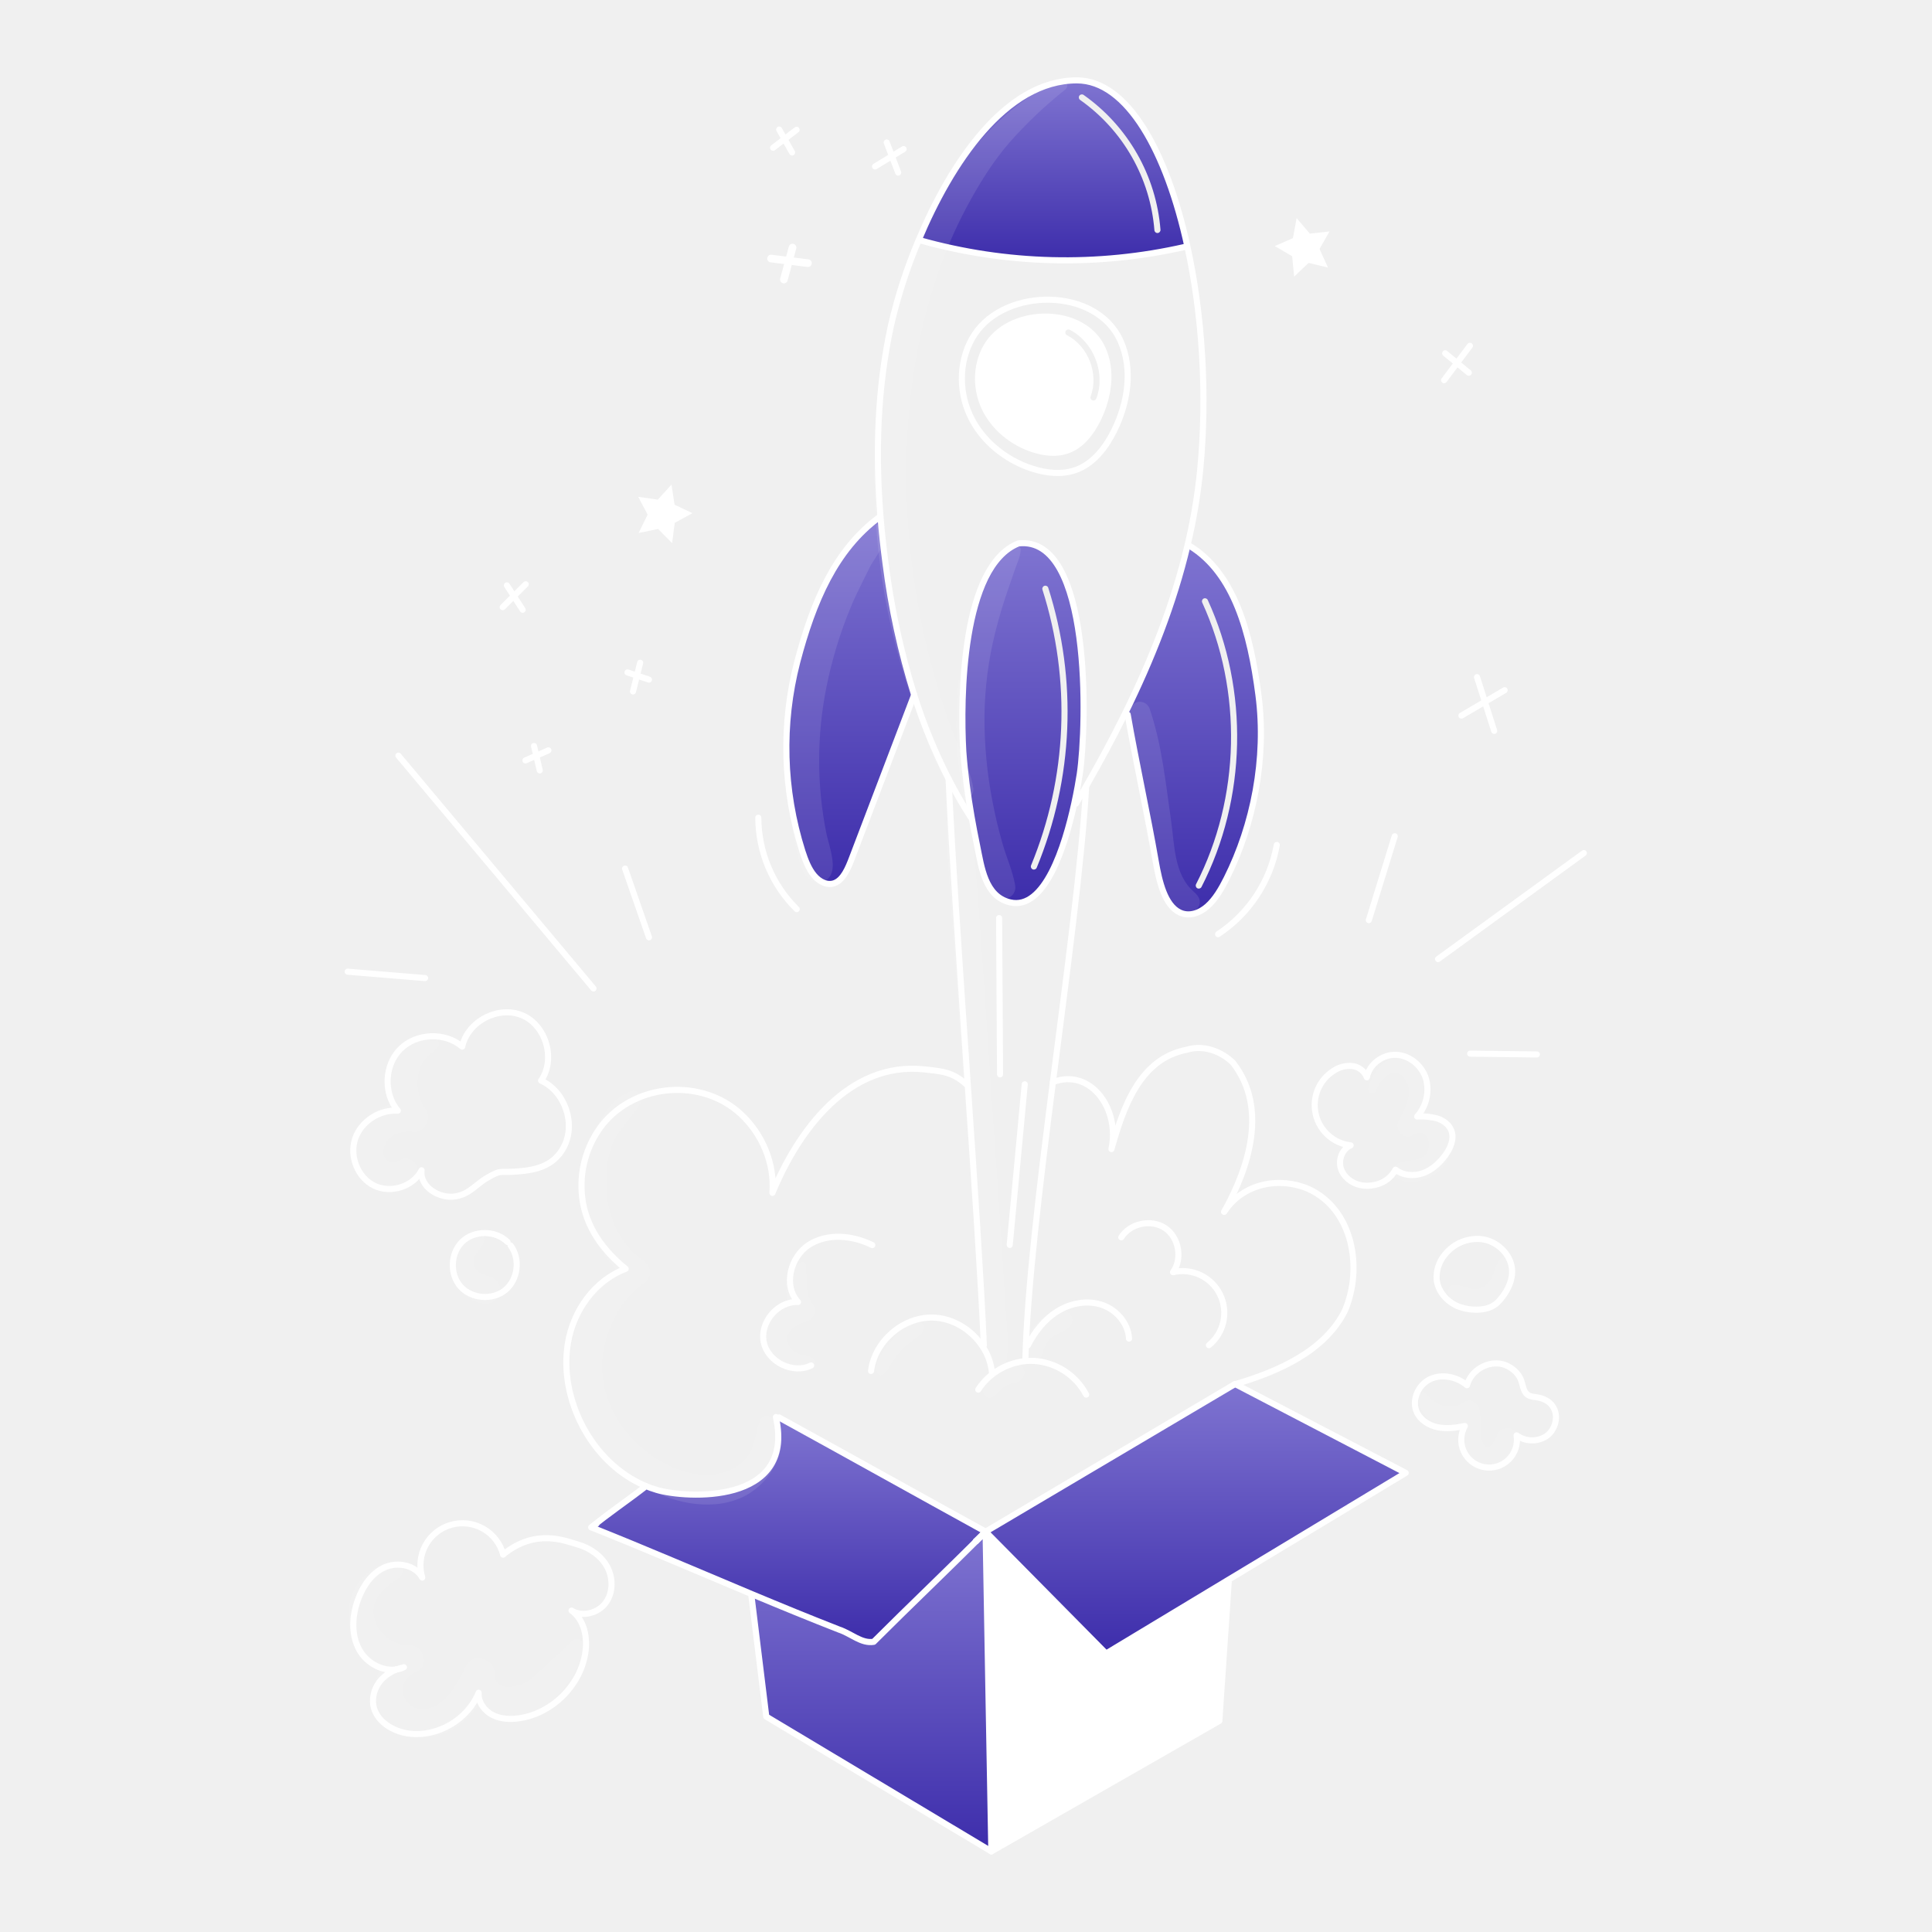
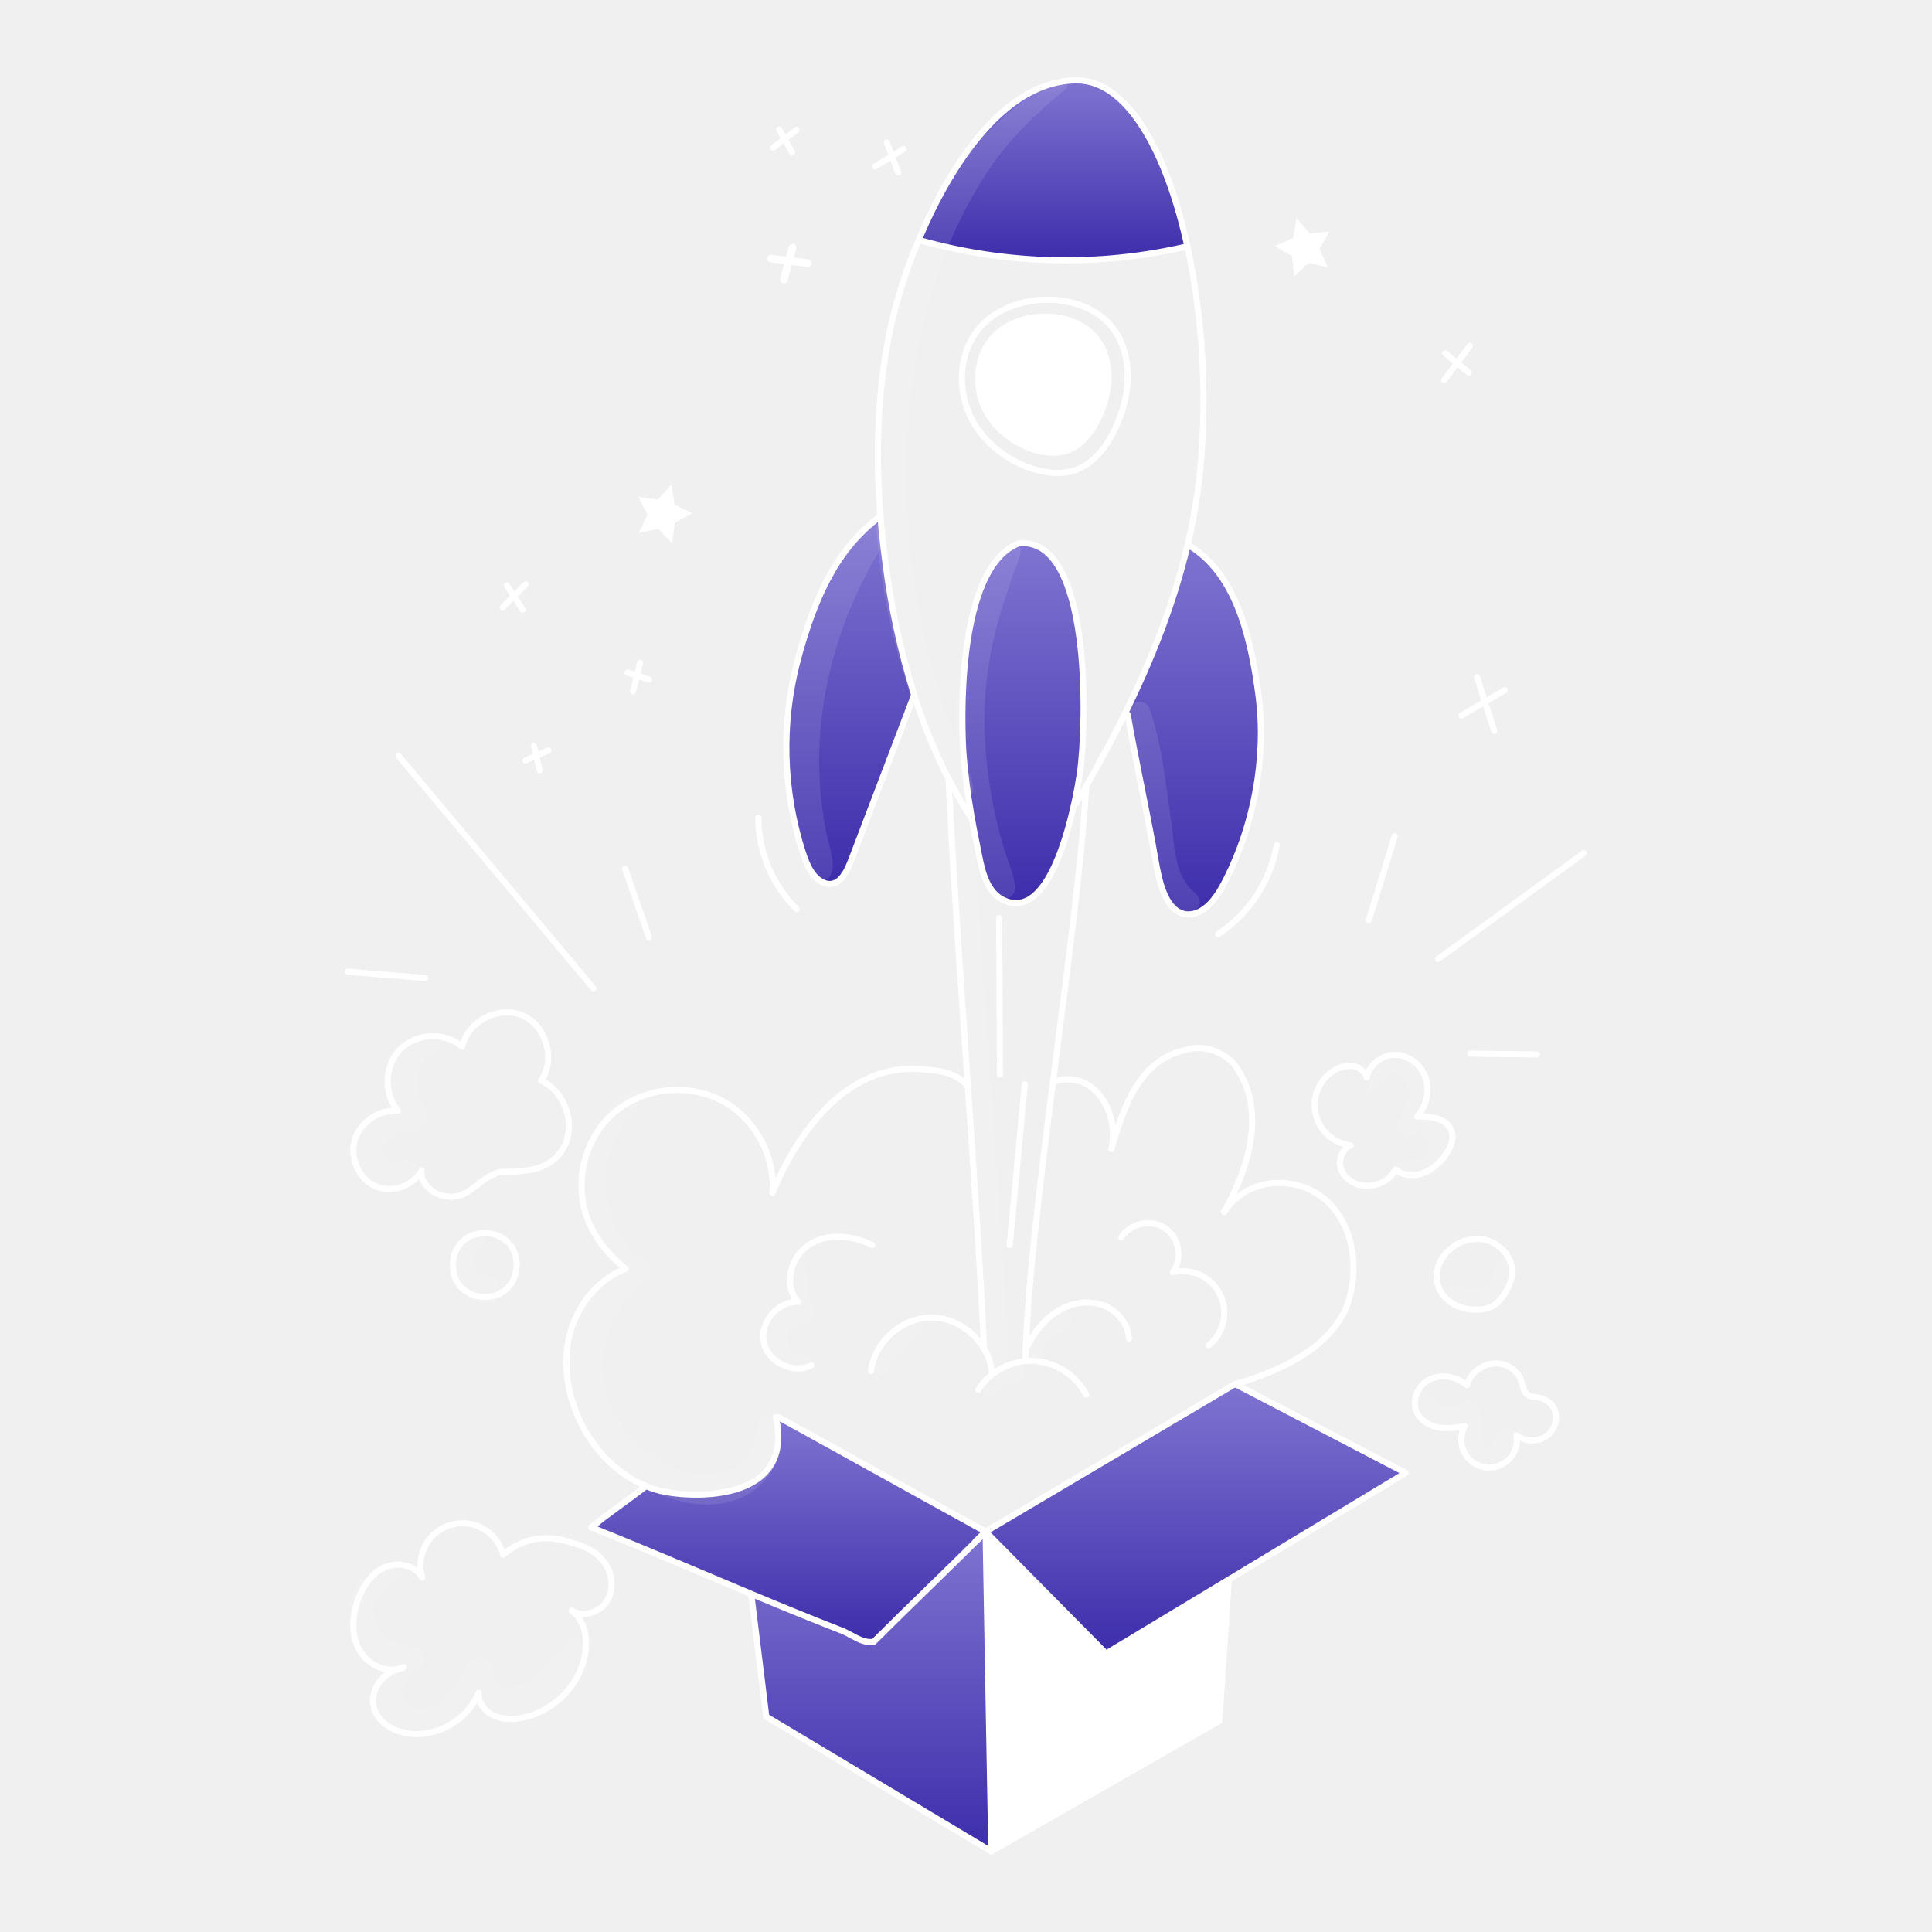
<svg xmlns="http://www.w3.org/2000/svg" width="960" height="960" viewBox="0 0 960 960" fill="none">
  <g clip-path="url(#clip0_245_123)">
-     <path fill-rule="evenodd" clip-rule="evenodd" d="M625.335 345.508C621.278 314.102 613.225 284.906 591.325 271.362L590.052 271.059C583.24 299.862 572.28 327.645 559.069 354.45L560.351 355.075C562.335 366.556 564.825 379.046 567.315 391.536C569.806 404.024 572.296 416.512 574.278 427.99C576.036 438.122 578.771 449.799 586.178 453.381C590.68 455.561 595.866 453.906 599.863 450.404C603.86 446.902 606.847 441.745 609.491 436.477C622.835 409.895 629.392 376.914 625.335 345.508ZM600.126 298.139C599.777 297.379 598.878 297.046 598.118 297.395C597.358 297.744 597.025 298.643 597.374 299.403C617.521 343.277 616.362 396.387 594.319 439.341C593.937 440.085 594.231 440.997 594.975 441.379C595.719 441.761 596.631 441.467 597.013 440.723C619.48 396.943 620.661 342.857 600.126 298.139Z" fill="url(#paint0_linear_245_123)" />
-     <path fill-rule="evenodd" clip-rule="evenodd" d="M486.127 423.271C488.08 433.261 490.507 445.672 501.86 448.376C519.147 452.483 529.138 420.582 533.799 399.238C535.144 393.092 536.044 387.824 536.544 384.544C540.046 360.616 542.65 265.953 506.076 270.01C477.839 281.182 477.156 346.792 478.656 373.392C479.456 384.261 480.899 395.06 482.756 405.777C483.603 410.642 484.541 415.496 485.541 420.33C485.738 421.277 485.93 422.262 486.127 423.271ZM520.872 292.077C520.618 291.28 519.766 290.841 518.969 291.095C518.173 291.349 517.733 292.201 517.987 292.997C532.312 337.905 530.31 386.429 512.336 430.005C512.017 430.778 512.385 431.663 513.158 431.982C513.931 432.301 514.816 431.932 515.135 431.159C533.382 386.924 535.414 337.665 520.872 292.077Z" fill="url(#paint1_linear_245_123)" />
-     <path fill-rule="evenodd" clip-rule="evenodd" d="M457.011 119.367C499.993 131.46 545.32 132.595 588.853 122.667L589.993 122.415C579.72 75.276 560.121 39.933 535.083 39.933C499.609 39.933 472.437 81.26 456.537 119.176L457.011 119.367ZM538.445 47.174C537.762 46.692 536.817 46.855 536.336 47.539C535.854 48.222 536.018 49.167 536.701 49.649C547.229 57.069 555.995 66.717 562.376 77.906C568.756 89.095 572.595 101.552 573.62 114.392C573.687 115.225 574.416 115.847 575.25 115.78C576.083 115.714 576.705 114.984 576.638 114.151C575.578 100.868 571.607 87.981 565.006 76.406C558.405 64.831 549.337 54.85 538.445 47.174Z" fill="url(#paint2_linear_245_123)" />
+     <path fillRule="evenodd" clip-rule="evenodd" d="M625.335 345.508C621.278 314.102 613.225 284.906 591.325 271.362L590.052 271.059C583.24 299.862 572.28 327.645 559.069 354.45L560.351 355.075C562.335 366.556 564.825 379.046 567.315 391.536C569.806 404.024 572.296 416.512 574.278 427.99C576.036 438.122 578.771 449.799 586.178 453.381C590.68 455.561 595.866 453.906 599.863 450.404C603.86 446.902 606.847 441.745 609.491 436.477C622.835 409.895 629.392 376.914 625.335 345.508ZM600.126 298.139C599.777 297.379 598.878 297.046 598.118 297.395C597.358 297.744 597.025 298.643 597.374 299.403C617.521 343.277 616.362 396.387 594.319 439.341C593.937 440.085 594.231 440.997 594.975 441.379C595.719 441.761 596.631 441.467 597.013 440.723C619.48 396.943 620.661 342.857 600.126 298.139Z" fill="url(#paint0_linear_245_123)" />
+     <path fillRule="evenodd" clip-rule="evenodd" d="M486.127 423.271C488.08 433.261 490.507 445.672 501.86 448.376C519.147 452.483 529.138 420.582 533.799 399.238C535.144 393.092 536.044 387.824 536.544 384.544C540.046 360.616 542.65 265.953 506.076 270.01C477.839 281.182 477.156 346.792 478.656 373.392C479.456 384.261 480.899 395.06 482.756 405.777C483.603 410.642 484.541 415.496 485.541 420.33C485.738 421.277 485.93 422.262 486.127 423.271ZM520.872 292.077C520.618 291.28 519.766 290.841 518.969 291.095C518.173 291.349 517.733 292.201 517.987 292.997C532.312 337.905 530.31 386.429 512.336 430.005C512.017 430.778 512.385 431.663 513.158 431.982C513.931 432.301 514.816 431.932 515.135 431.159C533.382 386.924 535.414 337.665 520.872 292.077Z" fill="url(#paint1_linear_245_123)" />
+     <path fillRule="evenodd" clip-rule="evenodd" d="M457.011 119.367C499.993 131.46 545.32 132.595 588.853 122.667L589.993 122.415C579.72 75.276 560.121 39.933 535.083 39.933C499.609 39.933 472.437 81.26 456.537 119.176L457.011 119.367ZM538.445 47.174C537.762 46.692 536.817 46.855 536.336 47.539C535.854 48.222 536.018 49.167 536.701 49.649C547.229 57.069 555.995 66.717 562.376 77.906C568.756 89.095 572.595 101.552 573.62 114.392C573.687 115.225 574.416 115.847 575.25 115.78C576.083 115.714 576.705 114.984 576.638 114.151C575.578 100.868 571.607 87.981 565.006 76.406C558.405 64.831 549.337 54.85 538.445 47.174Z" fill="url(#paint2_linear_245_123)" />
    <path d="M698.482 731.87L610.167 785.116L549.6 821.628L489.754 761.076L613.361 687.909C613.523 687.859 613.684 687.819 613.846 687.768L698.482 731.87Z" fill="url(#paint3_linear_245_123)" />
    <path d="M613.841 687.768C613.679 687.819 613.518 687.859 613.356 687.909L613.709 687.698L613.841 687.768Z" fill="url(#paint4_linear_245_123)" />
    <path d="M404.522 435C401.808 431.75 400.132 427.35 398.699 422.96C389.027 392.481 388.139 359.894 396.136 328.933C404.136 298.556 415.136 273.154 436.836 257.033L437.536 256.972C438.162 264.581 438.99 272.181 439.989 279.729C442.796 301.953 447.564 323.885 454.239 345.267C443.935 372.303 433.635 399.34 423.339 426.376C421.401 431.483 419.02 437.084 414.771 438.759C411.213 440.181 407.237 438.264 404.522 435Z" fill="url(#paint5_linear_245_123)" />
    <path d="M492.605 919.935C491.657 867.275 490.648 813.787 489.749 761.076L549.6 821.628L610.172 785.116L610.566 785.772L605.873 855.114L492.605 919.935Z" fill="#ffffff" />
    <path d="M489.749 761.076C490.649 813.787 491.657 867.276 492.605 919.935L380.756 852.974L373.338 792.594L373.538 792.094C387.949 798.119 402.401 804.053 416.974 809.745C423.029 811.764 428.074 816.81 434.13 815.8C452.094 797.837 471.047 779.873 489.13 761.687C489.23 761.596 489.322 761.495 489.412 761.405C489.544 761.283 489.634 761.182 489.685 761.132L489.749 761.076Z" fill="url(#paint6_linear_245_123)" />
    <path d="M485.2 765.527C485.153 765.568 485.109 765.612 485.069 765.658C485.027 765.69 484.989 765.727 484.958 765.769C484.922 765.794 484.892 765.825 484.867 765.86C484.685 766.032 484.695 766.011 484.867 765.86C484.894 765.827 484.925 765.797 484.958 765.769L485.069 765.658L485.2 765.527ZM373.54 792.1C347.04 781.009 320.658 769.625 293.854 758.938C293.965 758.938 296.195 757.232 296.397 757.051C296.306 757.101 295.62 757.606 293.854 758.938C301.927 752.227 311.009 746.172 319.971 739.228L320.295 738.148C322.273 739.001 324.302 739.732 326.37 740.338C340.77 744.567 394.925 747.867 385.65 704.643L387.104 704.33C421.013 722.96 455.326 742.135 489.749 761.077L489.689 761.138L489.415 761.411C487.458 763.318 486.227 764.519 485.521 765.211C486.521 764.242 488.221 762.577 489.134 761.689C471.049 779.875 452.096 797.839 434.134 815.802C428.079 816.812 423.034 811.766 416.978 809.747C402.4 804.058 387.951 798.124 373.54 792.1Z" fill="url(#paint7_linear_245_123)" />
    <path d="M373.338 792.594L380.756 852.974L492.605 919.935L605.868 855.114L610.561 785.772" stroke="#ffffff" stroke-width="3.053" stroke-linecap="round" stroke-linejoin="round" />
    <path d="M387.1 704.329C421.009 722.959 455.322 742.134 489.745 761.076" stroke="#ffffff" stroke-width="3.053" stroke-linecap="round" stroke-linejoin="round" />
    <path d="M296.407 757.04C296.407 757.043 296.405 757.045 296.404 757.047C296.402 757.049 296.399 757.05 296.397 757.05C296.197 757.231 293.965 758.937 293.854 758.937C301.927 752.226 311.009 746.171 319.971 739.227" stroke="#ffffff" stroke-width="3.053" stroke-linecap="round" stroke-linejoin="round" />
    <path d="M489.134 761.692C471.049 779.878 452.096 797.842 434.134 815.805C428.079 816.815 423.034 811.769 416.978 809.75C402.405 804.058 387.953 798.124 373.542 792.099C347.042 781.008 320.66 769.624 293.856 758.937C295.622 757.605 296.308 757.1 296.399 757.05" stroke="#ffffff" stroke-width="3.053" stroke-linecap="round" stroke-linejoin="round" />
    <path d="M489.749 761.076L489.689 761.137" stroke="#ffffff" stroke-width="3.053" stroke-linecap="round" stroke-linejoin="round" />
    <path d="M489.689 761.137C489.638 761.187 489.548 761.288 489.416 761.41" stroke="#ffffff" stroke-width="3.053" stroke-linecap="round" stroke-linejoin="round" />
    <path d="M489.416 761.41C489.326 761.5 489.235 761.601 489.134 761.692" stroke="#ffffff" stroke-width="3.053" stroke-linecap="round" stroke-linejoin="round" />
    <path d="M485.521 765.214C486.521 764.245 488.221 762.58 489.134 761.692" stroke="#ffffff" stroke-width="3.053" stroke-linecap="round" stroke-linejoin="round" />
    <path d="M484.865 765.86C484.893 765.828 484.923 765.797 484.956 765.769L485.067 765.658L485.198 765.527" stroke="#ffffff" stroke-width="3.053" stroke-linecap="round" stroke-linejoin="round" />
    <path d="M484.865 765.86C484.683 766.032 484.693 766.011 484.865 765.86V765.86Z" stroke="#ffffff" stroke-width="3.053" stroke-linecap="round" stroke-linejoin="round" />
    <path d="M492.605 919.935C491.657 867.275 490.648 813.787 489.749 761.076L489.689 761.137L489.416 761.41C487.459 763.317 486.227 764.518 485.521 765.21C485.4 765.331 485.289 765.432 485.198 765.523C485.152 765.564 485.108 765.608 485.067 765.654C485.025 765.686 484.988 765.723 484.956 765.765C484.921 765.79 484.89 765.821 484.865 765.856" stroke="#ffffff" stroke-width="3.053" stroke-linecap="round" stroke-linejoin="round" />
    <path d="M613.356 687.909L613.709 687.698L613.841 687.768L698.482 731.87L610.167 785.116L549.595 821.628L489.749 761.076L613.356 687.909Z" stroke="#ffffff" stroke-width="3.053" stroke-linecap="round" stroke-linejoin="round" />
    <path d="M436.837 257.042C415.137 273.158 404.137 298.56 396.137 328.942C388.14 359.903 389.028 392.49 398.7 422.969C400.133 427.359 401.809 431.759 404.523 435.009C407.237 438.259 411.214 440.186 414.767 438.773C419.016 437.098 421.397 431.497 423.335 426.39C433.629 399.354 443.929 372.318 454.235 345.281C454.244 345.239 454.257 345.199 454.275 345.16" stroke="#ffffff" stroke-width="3.028" stroke-linecap="round" stroke-linejoin="round" />
    <path d="M591.325 271.362C613.225 284.906 621.278 314.102 625.335 345.508C629.392 376.914 622.835 409.895 609.491 436.477C606.847 441.745 603.86 446.902 599.863 450.404C595.866 453.906 590.68 455.561 586.178 453.381C578.771 449.799 576.036 438.122 574.278 427.99C570.312 405.031 564.317 378.035 560.351 355.075" stroke="#ffffff" stroke-width="3.028" stroke-linecap="round" stroke-linejoin="round" />
    <path d="M533.8 399.238C535.142 393.092 536.04 387.824 536.545 384.544C540.045 360.616 542.651 265.953 506.077 270.01C477.84 281.182 477.154 346.79 478.657 373.392C479.457 384.261 480.898 395.06 482.757 405.777C483.604 410.642 484.543 415.496 485.542 420.33C487.682 430.654 489.357 445.399 501.861 448.376C519.147 452.483 529.138 420.582 533.8 399.238Z" stroke="#ffffff" stroke-width="3.028" stroke-linecap="round" stroke-linejoin="round" />
    <path d="M491.031 170.755C484.925 179.908 484.461 192.301 489.053 202.303C493.645 212.305 502.889 219.853 513.344 223.264C518.956 225.09 525.162 225.787 530.693 223.738C537.434 221.238 542.157 215.049 545.377 208.61C550.826 197.701 552.925 184.43 547.91 173.31C538.423 152.307 503.192 152.519 491.031 170.755Z" stroke="#ffffff" stroke-width="3.028" stroke-linecap="round" stroke-linejoin="round" />
    <path d="M613.265 594.468C613.257 594.477 613.25 594.487 613.245 594.498C613.074 594.798 611.56 597.142 608.28 602.127C617.807 587.727 635.972 584.699 650.101 590.754C672.301 600.846 677.35 630.113 668.267 651.306C658.256 671.328 635.367 681.44 613.841 687.768C613.679 687.819 613.518 687.859 613.356 687.909C613.346 687.909 613.326 687.92 613.316 687.92" stroke="#ffffff" stroke-width="3.028" stroke-linecap="round" stroke-linejoin="round" />
    <path d="M523.184 537.7C541.875 530.535 556.639 551.052 552.259 570.973C557.992 550.82 566.105 526.125 589.64 521.634C597.623 519.101 606.706 522.128 612.761 528.183C629.917 550.383 620.834 579.653 608.28 602.127C611.166 597.637 613.023 594.801 613.245 594.498" stroke="#ffffff" stroke-width="3.028" stroke-linecap="round" stroke-linejoin="round" />
    <path d="M385.539 704.117C385.58 704.289 385.62 704.47 385.65 704.642C394.925 747.866 340.771 744.566 326.37 740.337C324.302 739.732 322.273 739 320.295 738.147C294.005 726.824 277.464 695.176 282.238 667.16C284.952 651.225 295.458 636.279 310.879 630.466C299.788 621.444 291.109 609.807 289.322 595.315C288.498 588.838 288.972 582.262 290.717 575.971C292.462 569.679 295.443 563.799 299.485 558.671C316.117 538.144 348.785 535.631 368.141 553.595C378.768 563.465 385.005 578.179 383.824 592.722C396.509 562.002 421.578 527.336 459.312 531.372C468.264 532.331 473.441 532.705 480.112 538.772" stroke="#ffffff" stroke-width="3.028" stroke-linecap="round" stroke-linejoin="round" />
    <path d="M471.352 387.027C473.052 425.127 477.033 482.598 480.858 538.719C484.189 587.534 487.398 635.31 488.871 668.442" stroke="#ffffff" stroke-width="3.028" stroke-linecap="round" stroke-linejoin="round" />
    <path d="M539.715 390.639C537.596 428.283 530.158 483.213 523.184 537.7C516.574 589.331 510.367 640.568 509.484 676.283" stroke="#ffffff" stroke-width="3.028" stroke-linecap="round" stroke-linejoin="round" />
    <path d="M510.771 668.442C514.212 661.65 519.127 655.433 525.626 651.457C532.125 647.481 540.32 645.947 547.536 648.369C554.752 650.791 560.615 657.533 561.009 665.142" stroke="#ffffff" stroke-width="3.028" stroke-linecap="round" stroke-linejoin="round" />
    <path d="M492.928 682.207C492.47 677.448 490.829 672.88 488.155 668.916C482.695 660.641 473.279 654.848 463.318 654.687C448.564 654.444 434.627 666.565 432.818 681.208" stroke="#ffffff" stroke-width="3.028" stroke-linecap="round" stroke-linejoin="round" />
    <path d="M486.1 690.493C488.028 687.492 490.471 684.855 493.316 682.702C498.015 679.12 503.614 676.909 509.493 676.314C510.868 676.185 512.251 676.152 513.631 676.214C519.055 676.53 524.305 678.24 528.875 681.178C533.445 684.116 537.18 688.184 539.719 692.987" stroke="#ffffff" stroke-width="3.028" stroke-linecap="round" stroke-linejoin="round" />
    <path d="M280.139 570.015C286.274 558.5 280.764 542.332 268.866 536.953C276.203 526.407 271.409 509.634 259.611 504.553C247.813 499.472 232.323 507.48 229.679 520.053C221.131 512.753 206.979 513.292 199.009 521.214C191.039 529.136 190.409 543.285 197.657 551.883C188.544 551.318 179.279 557.283 176.433 565.962C173.587 574.641 177.765 585.187 185.99 589.173C194.215 593.159 205.377 589.658 209.474 581.493C208.415 589.759 218.406 595.945 226.6 594.431C233.594 593.139 236.662 588.285 242.364 585.086C249.146 581.286 247.733 582.644 255.322 582.21C265.354 581.641 274.891 579.9 280.139 570.015Z" stroke="#ffffff" stroke-width="3.028" stroke-linecap="round" stroke-linejoin="round" />
    <path d="M252.2 617.144C246.347 611.344 235.831 611.2 229.836 616.852C223.841 622.504 223.331 633 228.77 639.2C234.209 645.4 244.685 646.265 251.063 641.037C257.441 635.809 258.673 625.374 253.677 618.825" stroke="#ffffff" stroke-width="3.028" stroke-linecap="round" stroke-linejoin="round" />
    <path d="M197.061 829.541C194.069 830.667 191.394 832.498 189.261 834.879C187.772 836.542 186.663 838.51 186.012 840.645C185.36 842.78 185.181 845.031 185.487 847.242C186.799 855.225 195.114 860.351 203.127 861.401C217.418 863.268 232.435 854.501 237.827 841.126C237.527 845.738 240.683 850.098 244.8 852.197C248.917 854.296 253.772 854.448 258.334 853.741C274.309 851.269 287.984 837.841 290.749 821.911C292.112 814.059 290.477 804.916 283.988 800.304C289.397 803.614 297.117 801.604 300.912 796.52C304.707 791.436 304.717 784.096 301.699 778.526C298.681 772.956 293.01 769.1 286.899 767.374C280.788 765.648 266.069 759.29 250.013 772.43" stroke="#ffffff" stroke-width="3.028" stroke-linecap="round" stroke-linejoin="round" />
    <path d="M197.071 829.541C198.33 829.345 199.555 828.979 200.714 828.451C199.472 828.712 198.253 829.077 197.071 829.541V829.541Z" stroke="#ffffff" stroke-width="3.028" stroke-linecap="round" stroke-linejoin="round" />
    <path d="M197.071 829.541H197.061" stroke="#ffffff" stroke-width="3.028" stroke-linecap="round" stroke-linejoin="round" />
    <path d="M250.014 772.43C249.3 769.747 248.058 767.232 246.362 765.033C244.666 762.835 242.549 760.996 240.134 759.625C237.719 758.253 235.056 757.377 232.298 757.046C229.541 756.715 226.746 756.937 224.075 757.698C221.405 758.46 218.913 759.746 216.745 761.481C214.577 763.216 212.776 765.365 211.447 767.804C210.119 770.243 209.29 772.921 209.008 775.684C208.726 778.447 208.998 781.238 209.807 783.894C206.416 777.668 197.616 775.922 191.137 778.808C184.658 781.694 180.359 788.083 177.917 794.733C174.929 802.878 174.364 812.374 178.623 819.933C182.246 826.362 189.977 830.633 197.061 829.541" stroke="#ffffff" stroke-width="3.028" stroke-linecap="round" stroke-linejoin="round" />
    <path d="M693.4 581.207C697.194 584.184 702.624 584.567 707.155 582.922C711.686 581.277 715.411 577.846 718.236 573.93C720.759 570.418 722.707 565.887 721.193 561.84C720.053 558.762 717.086 556.653 713.947 555.694C710.759 554.899 707.468 554.596 704.188 554.794C706.425 552.274 707.997 549.235 708.76 545.954C709.523 542.672 709.454 539.251 708.558 536.003C706.59 529.584 700.558 524.457 693.844 524.134C687.13 523.811 680.391 528.734 679.18 535.334C678.613 533.829 677.642 532.508 676.375 531.517C675.108 530.526 673.593 529.901 671.995 529.712C668.771 529.383 665.533 530.182 662.831 531.973C659.267 534.172 656.476 537.428 654.849 541.287C653.221 545.146 652.837 549.416 653.75 553.504C654.663 557.591 656.828 561.292 659.944 564.092C663.059 566.891 666.97 568.65 671.131 569.122C666.953 570.888 664.924 576.196 666.246 580.522C667.568 584.848 671.666 588.01 676.116 588.898C680.566 589.786 689.218 589 693.4 581.207Z" stroke="#ffffff" stroke-width="3.028" stroke-linecap="round" stroke-linejoin="round" />
    <path d="M751.112 629.144C749.699 622.231 743.422 616.744 736.438 615.752C732.923 615.346 729.362 615.852 726.099 617.222C722.836 618.591 719.98 620.779 717.808 623.573C714.994 626.988 713.587 631.348 713.873 635.764C714.488 642.072 719.514 647.42 725.509 649.489C730.909 651.346 739.557 651.649 743.997 647.309C748.589 642.839 752.434 635.633 751.112 629.144Z" stroke="#ffffff" stroke-width="3.028" stroke-linecap="round" stroke-linejoin="round" />
    <path d="M746.752 677.878C739.352 675.93 730.852 680.916 728.94 688.323C723.934 684.123 716.54 682.51 710.623 685.306C704.706 688.102 701.258 695.771 704.013 701.695C705.9 705.762 710.159 708.346 714.549 709.214C718.939 710.082 723.49 709.456 727.88 708.568C726.79 710.492 726.177 712.65 726.092 714.86C726.006 717.07 726.452 719.268 727.391 721.27C728.33 723.273 729.734 725.021 731.488 726.369C733.241 727.717 735.292 728.626 737.468 729.019C739.645 729.411 741.883 729.277 743.997 728.627C746.111 727.977 748.039 726.83 749.618 725.282C751.198 723.734 752.384 721.83 753.076 719.73C753.769 717.63 753.949 715.394 753.6 713.21C755.708 714.745 758.227 715.615 760.833 715.706C763.439 715.798 766.013 715.108 768.223 713.725C772.523 710.808 774.45 704.672 772.223 699.979C770.79 696.952 767.934 695.256 764.776 694.52C762.535 694.005 759.776 694.247 758.216 692.249C756.45 689.988 756.561 686.355 754.855 683.832C752.958 680.937 750.081 678.824 746.752 677.878V677.878Z" stroke="#ffffff" stroke-width="3.028" stroke-linecap="round" stroke-linejoin="round" />
    <path d="M484.37 166.022C476.6 177.668 476.014 193.432 481.847 206.158C487.68 218.884 499.447 228.481 512.769 232.831C519.894 235.152 527.796 236.031 534.82 233.426C543.409 230.237 549.413 222.376 553.511 214.191C560.444 200.304 563.118 183.42 556.73 169.271C544.67 142.548 499.841 142.82 484.37 166.022Z" stroke="#ffffff" stroke-width="3.028" stroke-linecap="round" stroke-linejoin="round" />
    <path d="M534.669 399.319C536.364 396.442 538.043 393.549 539.705 390.639C546.505 378.781 553.026 366.721 559.071 354.45C572.282 327.645 583.242 299.862 590.054 271.059C593.008 258.672 595.118 246.099 596.371 233.426C599.994 196.146 597.401 156.243 589.993 122.414C579.72 75.275 560.121 39.932 535.083 39.932C499.609 39.932 472.432 81.259 456.537 119.175C450.702 132.924 446.082 147.158 442.731 161.713C435.939 192.907 434.94 225.1 437.531 256.981C438.157 264.59 438.985 272.19 439.984 279.738C442.79 301.962 447.559 323.894 454.234 345.276C458.765 359.646 464.491 373.612 471.35 387.027C474.66 393.465 478.276 399.749 482.199 405.878" stroke="#ffffff" stroke-width="3.028" stroke-linecap="round" stroke-linejoin="round" />
    <path d="M457.011 119.366C499.993 131.459 545.319 132.594 588.853 122.666" stroke="#ffffff" stroke-width="3.028" stroke-linecap="round" stroke-linejoin="round" />
    <path d="M729.839 185.194L718.1 175.553" stroke="#ffffff" stroke-width="3.028" stroke-linecap="round" stroke-linejoin="round" />
    <path d="M717.554 188.918L730.389 171.83" stroke="#ffffff" stroke-width="3.028" stroke-linecap="round" stroke-linejoin="round" />
    <path d="M742.452 363.161L733.918 336.443" stroke="#ffffff" stroke-width="3.028" stroke-linecap="round" stroke-linejoin="round" />
    <path d="M726.175 355.586L747.656 342.95" stroke="#ffffff" stroke-width="3.028" stroke-linecap="round" stroke-linejoin="round" />
    <path d="M680.164 457.2L693.029 415.539" stroke="#ffffff" stroke-width="3.028" stroke-linecap="round" stroke-linejoin="round" />
    <path d="M714.559 476.552L787 423.891" stroke="#ffffff" stroke-width="3.028" stroke-linecap="round" stroke-linejoin="round" />
    <path d="M730.535 523.547L763.656 523.956" stroke="#ffffff" stroke-width="3.028" stroke-linecap="round" stroke-linejoin="round" />
    <path d="M294.9 491.155L197.977 375.487" stroke="#ffffff" stroke-width="3.028" stroke-linecap="round" stroke-linejoin="round" />
    <path d="M322.469 465.752L310.6 431.6" stroke="#ffffff" stroke-width="3.028" stroke-linecap="round" stroke-linejoin="round" />
    <path d="M211.221 486L172.75 482.826" stroke="#ffffff" stroke-width="3.028" stroke-linecap="round" stroke-linejoin="round" />
    <path d="M433.445 618.67C423.596 613.815 411.184 612.612 401.951 618.557C392.718 624.502 389.062 638.888 396.516 646.952C386.444 646.502 377.454 657.058 379.502 666.929C381.55 676.8 394.002 682.909 403.059 678.49" stroke="#ffffff" stroke-width="3.028" stroke-linecap="round" stroke-linejoin="round" />
    <path d="M557.149 614.826C561.563 607.826 572.067 605.608 578.932 610.232C585.797 614.856 587.693 625.422 582.863 632.144C587.43 631.074 592.225 631.582 596.466 633.587C600.706 635.592 604.142 638.975 606.213 643.183C608.284 647.392 608.868 652.178 607.869 656.761C606.87 661.344 604.347 665.453 600.712 668.418" stroke="#ffffff" stroke-width="3.028" stroke-linecap="round" stroke-linejoin="round" />
-     <path fill-rule="evenodd" clip-rule="evenodd" d="M489.053 202.303C493.635 212.314 502.889 219.853 513.344 223.264C518.956 225.09 525.162 225.787 530.693 223.736C537.434 221.233 542.157 215.047 545.377 208.608C550.826 197.701 552.925 184.43 547.91 173.308C538.423 152.307 503.192 152.519 491.031 170.755C484.925 179.903 484.471 192.292 489.053 202.303ZM531.56 163.869C530.815 163.49 529.903 163.786 529.523 164.531C529.143 165.276 529.44 166.187 530.185 166.567C540.751 171.953 546.127 185.883 541.918 196.971C541.621 197.753 542.014 198.627 542.796 198.924C543.577 199.22 544.452 198.827 544.748 198.046C549.507 185.513 543.503 169.957 531.56 163.869Z" fill="#ffffff" />
+     <path fillRule="evenodd" clip-rule="evenodd" d="M489.053 202.303C493.635 212.314 502.889 219.853 513.344 223.264C518.956 225.09 525.162 225.787 530.693 223.736C537.434 221.233 542.157 215.047 545.377 208.608C550.826 197.701 552.925 184.43 547.91 173.308C538.423 152.307 503.192 152.519 491.031 170.755C484.925 179.903 484.471 192.292 489.053 202.303ZM531.56 163.869C530.815 163.49 529.903 163.786 529.523 164.531C529.143 165.276 529.44 166.187 530.185 166.567C540.751 171.953 546.127 185.883 541.918 196.971C541.621 197.753 542.014 198.627 542.796 198.924C543.577 199.22 544.452 198.827 544.748 198.046C549.507 185.513 543.503 169.957 531.56 163.869Z" fill="#ffffff" />
    <path d="M446.3 85.743L440.6 70.783" stroke="#ffffff" stroke-width="3.028" stroke-linecap="round" stroke-linejoin="round" />
    <path d="M434.794 82.721L448.988 74.083" stroke="#ffffff" stroke-width="3.028" stroke-linecap="round" stroke-linejoin="round" />
    <path d="M393.582 75.769L387.17 64.369" stroke="#ffffff" stroke-width="3.028" stroke-linecap="round" stroke-linejoin="round" />
    <path d="M384.151 73.41L395.817 64.5" stroke="#ffffff" stroke-width="3.028" stroke-linecap="round" stroke-linejoin="round" />
    <path d="M395.884 451.735C389.865 445.796 385.08 438.725 381.805 430.929C378.53 423.133 376.829 414.767 376.8 406.311" stroke="#ffffff" stroke-width="3.028" stroke-linecap="round" stroke-linejoin="round" />
    <path d="M605.264 464.177C612.873 459.15 619.382 452.629 624.396 445.011C629.411 437.393 632.826 428.836 634.435 419.859" stroke="#ffffff" stroke-width="3.028" stroke-linecap="round" stroke-linejoin="round" />
    <path d="M501.723 618.587L509.195 538.767" stroke="#ffffff" stroke-width="3.028" stroke-linecap="round" stroke-linejoin="round" />
    <path d="M496.919 533.827L496.45 456.177" stroke="#ffffff" stroke-width="3.028" stroke-linecap="round" stroke-linejoin="round" />
    <path d="M259.712 302.98L251.874 290.871" stroke="#ffffff" stroke-width="3.028" stroke-linecap="round" stroke-linejoin="round" />
    <path d="M249.79 301.7L261.219 290.333" stroke="#ffffff" stroke-width="3.028" stroke-linecap="round" stroke-linejoin="round" />
    <path d="M322.469 337.694L311.786 334.124" stroke="#ffffff" stroke-width="3.028" stroke-linecap="round" stroke-linejoin="round" />
    <path d="M318.09 329.318L314.539 343.568" stroke="#ffffff" stroke-width="3.028" stroke-linecap="round" stroke-linejoin="round" />
    <path d="M261.091 377.843L272.491 372.851" stroke="#ffffff" stroke-width="3.028" stroke-linecap="round" stroke-linejoin="round" />
    <path d="M268.2 382.8L265.351 370.689" stroke="#ffffff" stroke-width="3.028" stroke-linecap="round" stroke-linejoin="round" />
    <path d="M389.507 138.9L393.807 123.018" stroke="#ffffff" stroke-width="3.809" stroke-linecap="round" stroke-linejoin="round" />
    <path d="M383.128 128.462L401.454 130.762" stroke="#ffffff" stroke-width="3.809" stroke-linecap="round" stroke-linejoin="round" />
    <path d="M644.293 108.38L650.853 116.09L660.628 114.997L655.665 123.688L659.862 132.966L650.234 130.627L643.053 137.455L642.066 127.319L633.43 122.26L642.449 118.335L644.293 108.38Z" fill="#ffffff" />
    <path d="M333.669 240.781L335.19 250.79L344.076 255.006L335.281 259.782L333.966 269.881L327.01 262.824L317.311 264.849L321.807 255.712L317.128 246.865L326.862 248.274L333.669 240.781Z" fill="#ffffff" />
    <g opacity="0.1">
      <path d="M525.778 39.958C504.178 49.998 486.165 68.141 472.978 87.758C458.583 109.182 449.334 134.091 443.509 159.126C431.647 210.117 431.392 264.51 443.719 315.426C447.152 329.711 451.542 343.749 456.859 357.445C461.797 370.101 466.424 386.192 476.244 395.955C479.644 399.336 484.197 395.755 483.608 391.668C482.762 385.795 480.093 379.925 477.755 374.468C475.203 368.511 472.755 362.504 470.648 356.373C466.648 344.727 463.202 332.863 460.37 320.879C454.62 296.679 451.303 271.966 450.47 247.106C448.918 198.052 456.956 146.839 480.195 103.176C486.216 91.862 493.123 80.607 501.518 70.899C509.981 61.304 519.278 52.477 529.3 44.523C532.044 42.307 528.547 38.671 525.778 39.958V39.958Z" fill="#ffffff" />
    </g>
    <g opacity="0.1">
      <path d="M435.361 260.6C429.336 260.257 425.381 267.638 422.461 271.948C418.805 277.231 415.471 282.728 412.475 288.411C406.725 299.456 402.109 311.055 398.7 323.031C391.941 346.983 389.623 371.97 391.862 396.756C392.476 403.331 393.384 409.897 394.609 416.386C395.747 422.412 396.885 429.814 400.442 434.976C403.866 439.943 411.574 439.557 413.366 433.287C414.966 427.687 411.638 419.158 410.53 413.657C405.814 389.771 405.861 365.19 410.667 341.322C413.414 327.669 417.486 314.317 422.824 301.454C425.558 294.864 428.95 288.607 432.024 282.185C434.48 277.056 441.624 269.572 439.247 263.556C438.983 262.722 438.468 261.99 437.772 261.461C437.076 260.931 436.234 260.629 435.36 260.597L435.361 260.6Z" fill="#ffffff" />
    </g>
    <g opacity="0.1">
      <path d="M503.814 271.2C498.222 274.647 493.843 282.654 490.942 288.38C487.414 295.211 484.498 302.341 482.227 309.685C477.853 324.397 475.518 339.639 475.288 354.985C474.947 370.36 476.442 385.721 479.742 400.741C481.404 408.224 483.442 415.618 485.849 422.895C488.176 429.943 490.417 437.788 494.643 443.928C498.159 449.037 505.443 445.806 504.41 439.81C503.21 432.882 500.196 426.246 498.236 419.48C496.254 412.641 494.593 405.72 493.254 398.716C490.469 384.583 489.104 370.207 489.182 355.802C489.339 341.687 491.157 327.64 494.597 313.949C496.333 307.075 498.397 300.088 500.726 293.406C501.913 290.006 503.061 286.623 504.226 283.227C505.363 279.927 507.02 276.663 507.195 273.144C507.189 272.75 507.082 272.364 506.882 272.025C506.682 271.685 506.397 271.403 506.056 271.207C505.714 271.011 505.327 270.908 504.933 270.907C504.539 270.906 504.151 271.008 503.809 271.202L503.814 271.2Z" fill="#ffffff" />
    </g>
    <g opacity="0.1">
      <path d="M565.308 348.81L565.114 348.881C564.06 349.201 563.134 349.845 562.467 350.722C561.8 351.598 561.425 352.662 561.397 353.763C561.358 370.145 564.797 386.63 567.755 402.694C570.187 415.903 571.426 430.504 578.11 442.447C580.48 446.679 584.977 452.587 590.201 453.175C591.417 453.328 592.649 453.066 593.698 452.433C594.747 451.8 595.553 450.831 595.984 449.684C596.851 446.835 595.064 444.752 593.099 443.023C583.348 434.446 583.652 419.859 581.915 407.843C579.244 389.368 577.373 370.155 571.341 352.417C571.023 351.362 570.38 350.434 569.503 349.766C568.626 349.099 567.561 348.726 566.459 348.701C566.072 348.682 565.684 348.719 565.308 348.81V348.81Z" fill="#ffffff" />
    </g>
    <g opacity="0.1">
      <path d="M472.1 398.343C469.93 406.631 470.454 416.643 470.959 425.148C471.488 434.084 472.008 443.019 472.648 451.948C473.954 470.148 475.261 488.346 476.567 506.541C479.204 542.946 482.156 579.341 485.006 615.729C485.784 625.658 486.594 635.584 487.436 645.507C488.305 655.727 488.193 666.633 491.002 676.532C492.553 682.001 499.555 680.237 500.209 675.285C501.37 666.498 500.023 657.308 499.509 648.485C498.968 639.219 498.403 629.954 497.814 620.692C496.648 602.822 495.434 584.955 494.17 567.092C491.629 531.033 489.424 494.953 486.837 458.897C486.125 448.964 485.351 439.038 484.516 429.118C484.075 423.894 483.487 418.805 482.628 413.631C481.779 408.512 481.35 403.155 479.334 398.343C478.011 395.184 473.134 394.407 472.102 398.343H472.1Z" fill="#ffffff" />
    </g>
    <g opacity="0.1">
      <path d="M437.992 683.239C440.392 682.36 441.1 680.49 442.313 678.38C443.944 675.589 445.905 673.003 448.154 670.68C450.376 668.362 452.841 666.288 455.506 664.495C457.542 663.107 459.048 662.055 459.236 659.445C459.239 659.076 459.144 658.713 458.96 658.393C458.777 658.073 458.511 657.808 458.191 657.624C453.043 654.743 445.845 662.816 442.891 666.344C439.897 669.917 433.591 677.611 436.141 682.488C436.324 682.8 436.605 683.042 436.94 683.178C437.275 683.314 437.645 683.337 437.994 683.242L437.992 683.239Z" fill="#ffffff" />
    </g>
    <g opacity="0.1">
      <path d="M492.487 694.412C494.887 693.767 496.078 691.265 498.009 689.812C499.688 688.405 501.697 687.449 503.848 687.034C506.919 686.69 509.375 684.523 508.923 681.18C508.53 678.28 505.463 675.872 502.475 676.885C498.862 677.96 495.562 679.89 492.852 682.51C490.757 684.678 487.395 689.089 488.682 692.248C488.918 693.027 489.445 693.686 490.153 694.088C490.861 694.49 491.697 694.605 492.487 694.408V694.412Z" fill="#ffffff" />
    </g>
    <g opacity="0.1">
      <path d="M517.314 674.067C518.358 670.48 519.471 667.458 522.279 664.838C525.007 662.292 529.125 661.888 531.518 659.099C533.877 656.35 532.779 652.836 529.524 651.544C524.378 649.504 518.036 654.423 514.774 658.053C511.174 662.053 508.399 667.373 508.354 672.853C508.311 678.037 515.881 678.993 517.314 674.065V674.067Z" fill="#ffffff" />
    </g>
    <g opacity="0.1">
      <path d="M404.576 675.943C403.569 673.805 401.062 674.026 399.105 673.55C396.341 672.877 393.23 671.22 391.951 668.517C388.966 662.21 395.292 657.954 400.533 656.779C403.884 656.028 406.176 651.243 403.982 648.301C399.236 641.937 401.422 635.496 400.243 628.284C400.129 627.878 399.859 627.532 399.492 627.324C399.124 627.115 398.689 627.06 398.282 627.171C387.657 631.196 390.118 646.19 394.015 654.127L399 645.442C387.485 643.986 377.821 657.149 380.477 667.879C382.657 676.689 394.639 685.079 403.334 679.854C403.8 679.586 404.187 679.198 404.454 678.732C404.722 678.265 404.861 677.735 404.857 677.197C404.844 676.765 404.75 676.34 404.578 675.943H404.576Z" fill="#ffffff" />
    </g>
    <g opacity="0.1">
      <path d="M378.257 704.843C375.366 710.648 375.798 717.506 371.98 723.01C367.967 728.795 361.418 731.985 354.504 732.653C338.428 734.207 322.562 724.628 312.336 712.915C302.836 702.027 297.467 687.128 299.563 672.655C301.495 659.32 308.619 645.255 319.888 637.577C320.818 637.003 321.586 636.2 322.118 635.245C322.65 634.291 322.93 633.216 322.93 632.123C322.93 631.03 322.65 629.955 322.118 629C321.586 628.046 320.818 627.243 319.888 626.668C307.294 618.068 301.118 603.057 301.244 588.053C301.306 580.707 301.679 573.565 304.987 566.848C308.416 559.883 314.425 554.834 318.132 548.111C319.706 545.257 317.058 541.058 313.632 542.258C304.913 545.311 299.732 553.53 295.879 561.525C291.95 569.683 288.185 578.865 288.16 588.053C288.111 606.782 298.269 624.572 312.233 636.589L313.511 626.668C284.701 641.908 276.192 676.909 289.244 705.633C295.68 719.796 307.387 731.809 321 739.233C335.865 747.333 355.236 751.381 370.884 742.933C378.045 738.886 383.574 732.474 386.522 724.795C389.168 718.046 389.891 707.511 382.168 703.82C381.511 703.45 380.735 703.35 380.005 703.541C379.275 703.732 378.648 704.2 378.256 704.845L378.257 704.843Z" fill="#ffffff" />
    </g>
    <g opacity="0.1">
      <path d="M217.952 517.677C216.409 512.977 211.015 512.928 207.206 514.915C202.529 517.354 199.053 522.236 196.966 526.943C194.692 532.009 193.689 537.554 194.044 543.096C194.399 548.638 196.102 554.009 199.005 558.743L207.257 548.009C191.54 545.175 174.908 556.239 175.788 573.33C176.188 581.008 180.928 588.292 188.466 590.63C195.242 592.73 203.277 591.03 206.753 584.414C207.361 583.303 207.592 582.024 207.412 580.77C207.233 579.516 206.651 578.355 205.755 577.459C204.86 576.563 203.698 575.982 202.444 575.802C201.19 575.622 199.912 575.853 198.8 576.461C193.8 579.131 189.276 575.961 190.761 570.267C192.461 563.743 199.343 561.654 205.315 562.367C210.715 563.009 214.584 555.64 211.624 551.367C209.612 548.566 208.273 545.339 207.709 541.937C207.145 538.535 207.372 535.048 208.373 531.748C209.325 528.508 211.264 525.646 213.92 523.561C215.52 522.324 218.814 520.295 217.952 517.673V517.677Z" fill="#ffffff" />
    </g>
    <g opacity="0.1">
      <path d="M238.557 613.394C230.066 611.158 224.583 622.53 224.468 629.539C224.321 638.539 232.694 648.233 242.042 647.669C243.629 647.618 245.146 647.006 246.325 645.942C247.504 644.878 248.267 643.43 248.48 641.857C248.693 640.283 248.342 638.685 247.488 637.346C246.634 636.007 245.334 635.014 243.818 634.543C240.242 633.335 236.034 632.535 235.313 628.071C234.583 623.555 238.653 621.271 240.238 617.526C240.925 615.904 240.493 613.904 238.557 613.394V613.394Z" fill="#ffffff" />
    </g>
    <g opacity="0.1">
      <path d="M195.819 776.146C181.735 777.185 171.786 791.301 173.284 804.927C174.942 820.016 188.884 831.234 203.738 831.322L200.278 818.548C182.17 826.192 181.844 852.658 199.572 860.974C208.162 865.004 218.447 863.459 226.28 858.374C234.768 852.863 240.112 844.156 244.68 835.367L230.6 831.551C230.007 847.865 247.329 857.62 261.856 853.01C269.634 850.542 275.336 845.21 280.119 838.803C284.634 832.755 288.945 826.483 290.06 818.857C290.515 815.747 286.868 812.665 284.26 815.482C280.96 819.05 277.178 822.182 273.554 825.416C270.044 828.547 266.713 832.216 262.916 834.976C257.979 838.563 245.583 841.243 245.711 831.551C245.805 824.351 235.003 820.866 231.629 827.737C227.351 836.451 220.648 850.091 208.907 849.237C206.697 849.052 204.617 848.113 203.015 846.579C201.413 845.044 200.387 843.007 200.107 840.806C199.607 835.894 203.012 832.242 207.192 830.384C213.605 827.534 210.128 817.527 203.732 817.61C195.27 817.72 187.304 811.772 185.781 803.233C184.155 794.123 191.296 788.641 197.99 784.18C201.271 781.994 200.382 775.807 195.813 776.144L195.819 776.146Z" fill="#ffffff" />
    </g>
    <g opacity="0.1">
      <path d="M683.72 541.742C686.27 535.242 693.714 528.579 698.705 537.056C702.505 543.508 698.118 551.078 695.023 556.87C692.765 561.095 697.583 567.007 702.059 563.905C707.331 560.252 711.702 566.132 709.706 571.33C706.972 578.448 699.559 575.382 694.49 578.247C693.965 578.565 693.519 578.997 693.184 579.511C692.85 580.025 692.635 580.608 692.557 581.217C692.478 581.825 692.538 582.443 692.731 583.025C692.925 583.608 693.247 584.139 693.674 584.579C697.774 589.048 706.174 587.151 710.966 584.62C713.81 583.15 716.232 580.978 717.999 578.308C719.767 575.639 720.823 572.562 721.066 569.369C721.839 556.946 707.573 547.223 696.873 555.025L703.909 562.061C709.27 551.421 714.656 535.972 702.565 527.524C692.088 520.204 682.437 530.95 679.928 540.695C679.282 543.202 682.818 544.053 683.728 541.742H683.72Z" fill="#ffffff" />
    </g>
    <g opacity="0.1">
      <path d="M719.979 639.84C717.234 649.897 734.848 650.909 740.701 648.973C748.681 646.335 757.591 633.082 750.127 625.704C749.763 625.352 749.325 625.086 748.844 624.927C748.364 624.767 747.853 624.718 747.351 624.782C746.849 624.847 746.368 625.024 745.944 625.3C745.519 625.576 745.162 625.944 744.9 626.377C741.774 631.312 742.34 637.162 736.119 639.99C730.707 642.45 726.414 637.456 721.19 638.629C720.9 638.708 720.636 638.861 720.423 639.074C720.211 639.286 720.058 639.55 719.979 639.84Z" fill="#ffffff" />
    </g>
    <g opacity="0.1">
      <path d="M704.64 693.992C705.277 700.102 707.84 704.592 713.704 707.086C716.779 708.363 720.131 708.824 723.436 708.426C726.742 708.028 729.889 706.784 732.572 704.814L725.646 702C728.513 710.954 723.446 722.671 733.493 728.7C743.432 734.67 751.418 724.717 754.161 716.2C756.285 709.606 746.129 706.941 743.861 713.361C742.348 717.642 738.061 722.748 736.327 715.676C735.021 710.354 736.411 704.839 734.738 699.485C733.9 696.802 730.405 694.837 727.813 696.667C721.113 701.396 713.268 698.55 708.481 692.396C707.316 690.896 704.445 692.122 704.64 693.987V693.992Z" fill="#ffffff" />
    </g>
  </g>
  <defs>
    <linearGradient id="paint0_linear_245_123" x1="592.798" y1="271.059" x2="592.798" y2="454.362" gradientUnits="userSpaceOnUse">
      <stop stop-color="#7f74d1" />
      <stop offset="1" stop-color="#3d2dab" />
    </linearGradient>
    <linearGradient id="paint1_linear_245_123" x1="508.32" y1="269.884" x2="508.32" y2="448.737" gradientUnits="userSpaceOnUse">
      <stop stop-color="#7f74d1" />
      <stop offset="1" stop-color="#3d2dab" />
    </linearGradient>
    <linearGradient id="paint2_linear_245_123" x1="523.265" y1="39.933" x2="523.265" y2="129.359" gradientUnits="userSpaceOnUse">
      <stop stop-color="#7f74d1" />
      <stop offset="1" stop-color="#3d2dab" />
    </linearGradient>
    <linearGradient id="paint3_linear_245_123" x1="594.118" y1="687.768" x2="594.118" y2="821.628" gradientUnits="userSpaceOnUse">
      <stop stop-color="#7f74d1" />
      <stop offset="1" stop-color="#3d2dab" />
    </linearGradient>
    <linearGradient id="paint4_linear_245_123" x1="613.599" y1="687.698" x2="613.599" y2="687.909" gradientUnits="userSpaceOnUse">
      <stop stop-color="#7f74d1" />
      <stop offset="1" stop-color="#3d2dab" />
    </linearGradient>
    <linearGradient id="paint5_linear_245_123" x1="422.484" y1="256.972" x2="422.484" y2="439.235" gradientUnits="userSpaceOnUse">
      <stop stop-color="#7f74d1" />
      <stop offset="1" stop-color="#3d2dab" />
    </linearGradient>
    <linearGradient id="paint6_linear_245_123" x1="432.971" y1="761.076" x2="432.971" y2="919.935" gradientUnits="userSpaceOnUse">
      <stop stop-color="#7f74d1" />
      <stop offset="1" stop-color="#3d2dab" />
    </linearGradient>
    <linearGradient id="paint7_linear_245_123" x1="391.801" y1="704.33" x2="391.801" y2="815.934" gradientUnits="userSpaceOnUse">
      <stop stop-color="#7f74d1" />
      <stop offset="1" stop-color="#3d2dab" />
    </linearGradient>
    <clipPath id="clip0_245_123">
      <rect width="618" height="884" fill="white" transform="translate(171 38)" />
    </clipPath>
  </defs>
</svg>
